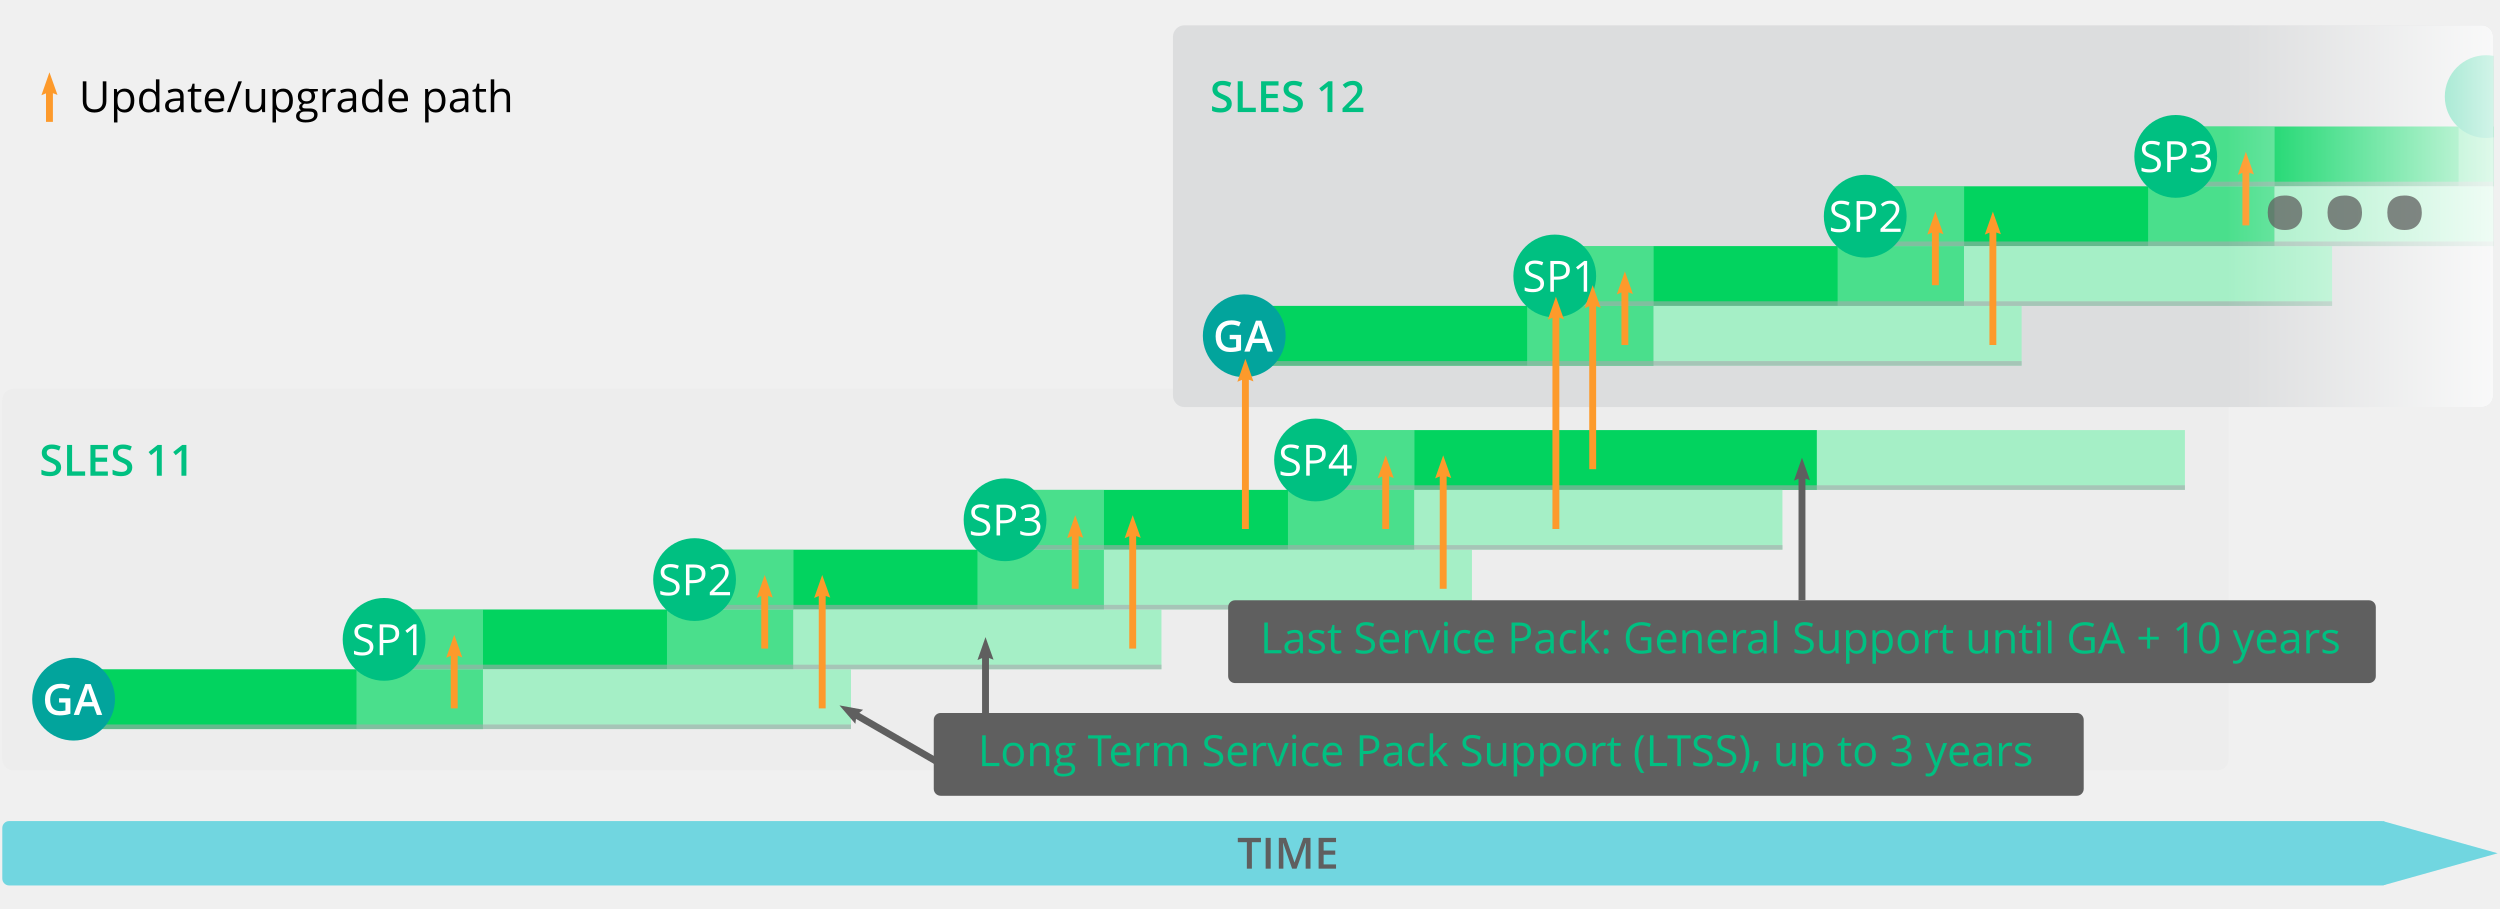
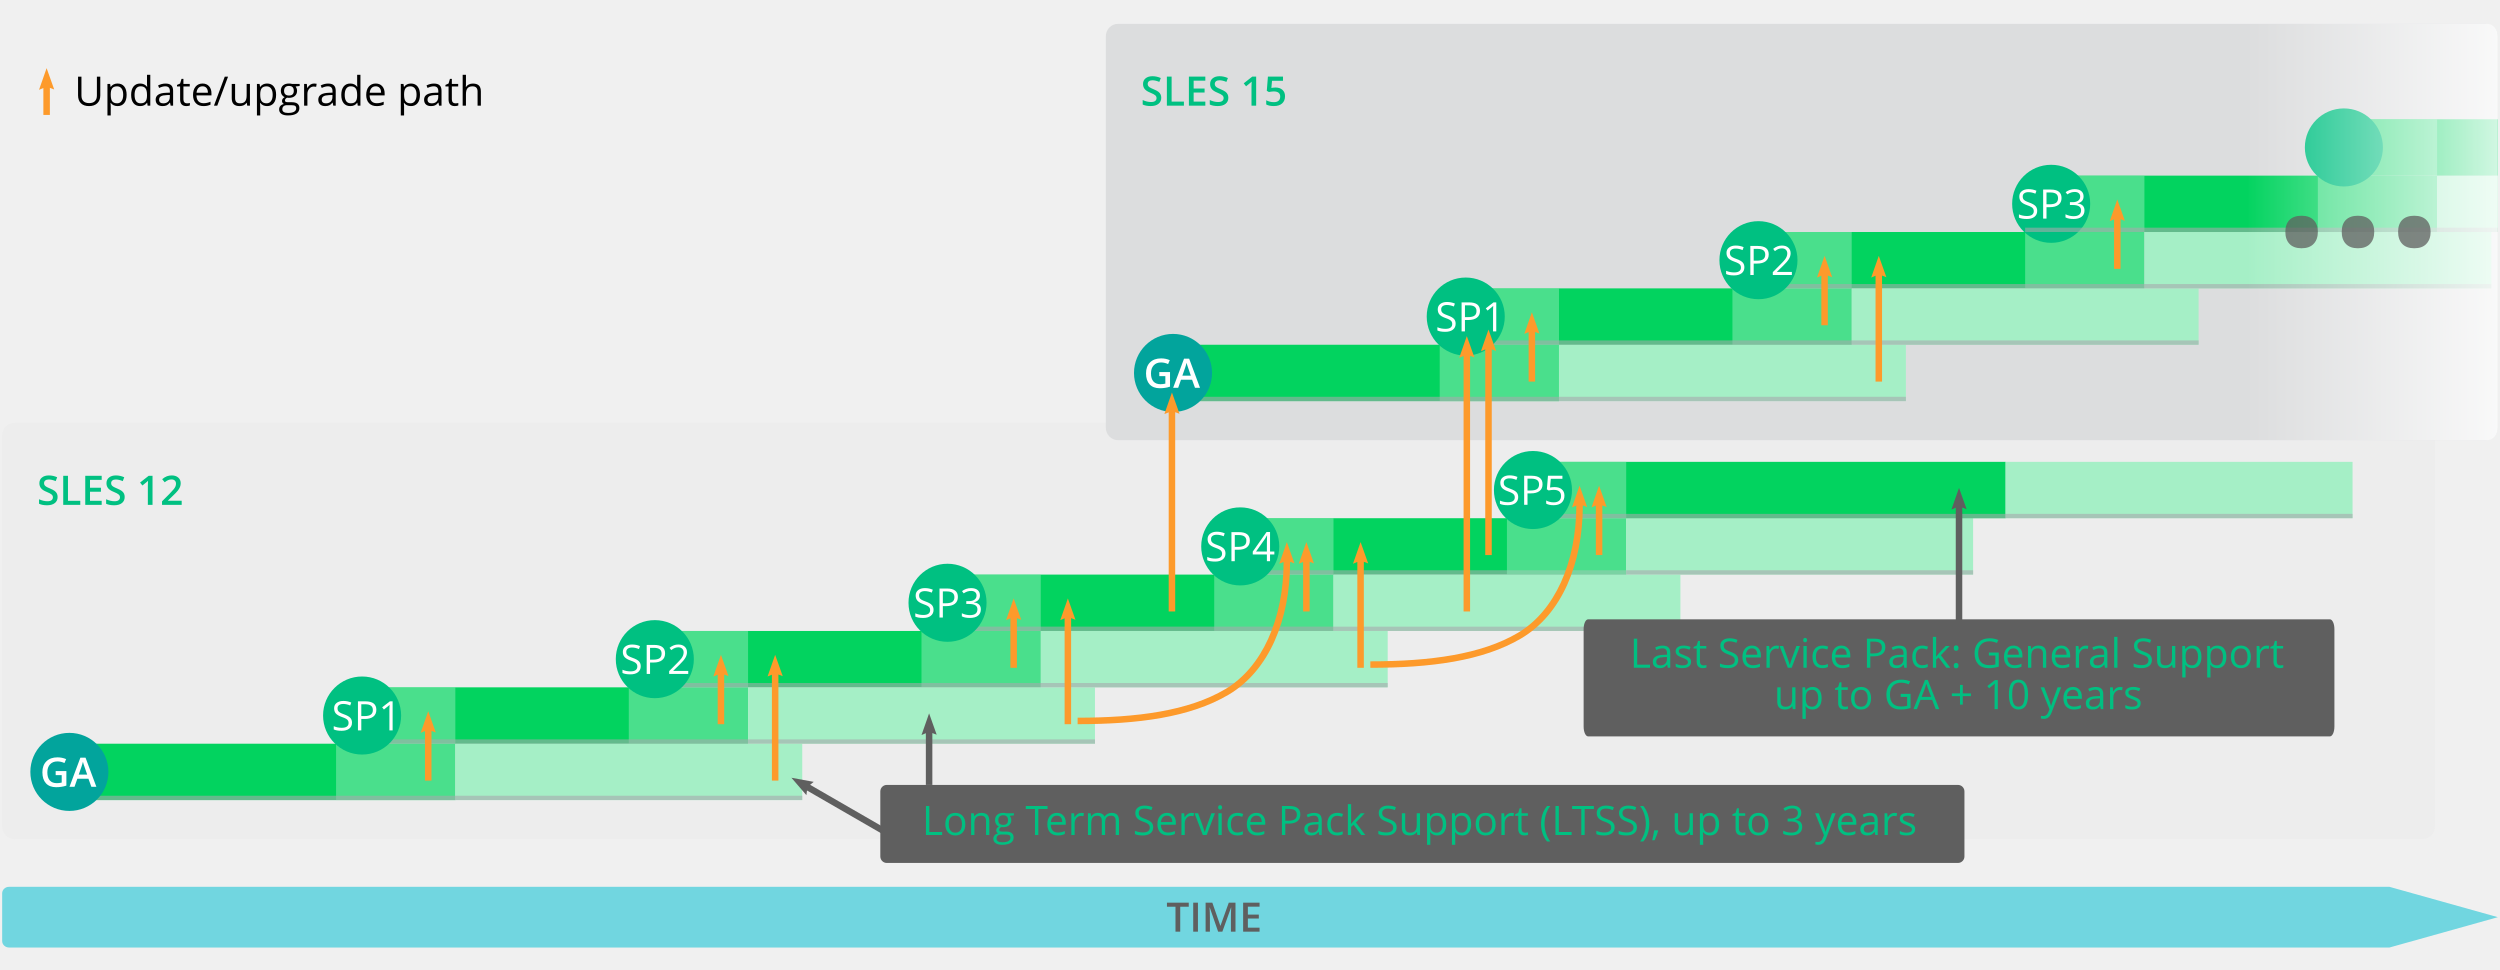
- <svg xmlns="http://www.w3.org/2000/svg" xmlns:xlink="http://www.w3.org/1999/xlink" width="1087" height="395" version="1.1">
+ <svg xmlns="http://www.w3.org/2000/svg" xmlns:xlink="http://www.w3.org/1999/xlink" id="svg191" version="1.1" height="447" width="1153">
  <defs id="defs86">
    <linearGradient id="linearGradient5393">
-       <stop style="stop-color:#ffffff;stop-" offset="0" id="stop5395" />
-       <stop style="stop-color:#ffffff;stop-opacity:0;" offset="1" id="stop5397" />
+       <stop id="stop5395" offset="0" style="stop-color:#ffffff;stop-" />
+       <stop id="stop5397" offset="1" style="stop-color:#ffffff;stop-opacity:0;" />
    </linearGradient>
-     <linearGradient xlink:href="#linearGradient5393" id="linearGradient5399" x1="1109.556" y1="41.785" x2="967.626" y2="41.785" gradientUnits="userSpaceOnUse" />
+     <linearGradient gradientTransform="matrix(1,0,0,1.156627,68,-1.72289)" gradientUnits="userSpaceOnUse" y2="41.785" x2="967.626" y1="41.785" x1="1109.556" id="linearGradient5399" xlink:href="#linearGradient5393" />
  </defs>
-   <rect ry="3" rx="3" y="357" x="1" height="28" width="1037.5" style="fill:#71d6e0" />
-   <path d="M 1086,371 1036,357 l 0,28 50,-14 z" style="fill:#71d6e0;" />
-   <text xml:space="preserve" style="font-weight:600;font-size:18.75px;font-family:'Open Sans';fill:#5f5f5f" x="537.93" y="377.692">TIME</text>
-   <rect ry="5" rx="5" y="169" x="1" height="166" width="968" style="fill:#ededed;" />
-   <rect style="fill:#02d35f" width="190" height="26" x="425" y="213" />
-   <rect style="fill:#02d35f" width="190" height="26" x="155" y="265" />
-   <text xml:space="preserve" style="font-weight:600;font-size:18.75px;font-family:'Open Sans';fill:#00c081" x="17.084" y="206.846">SLES 11</text>
-   <rect style="fill:#02d35f" width="190" height="26" x="20" y="291" />
-   <rect style="opacity:0.5;fill:#92ecba" width="55" height="52" x="155" y="265" />
-   <rect style="fill:#02d35f" width="190" height="26" x="290" y="239" />
-   <rect style="opacity:0.5;fill:#92ecba" width="55" height="52" x="290" y="239" />
-   <rect style="opacity:0.5;fill:#92ecba" width="55" height="52" x="425" y="213" />
-   <rect style="fill:#02d35f" width="230" height="26" x="560" y="187" />
-   <rect style="opacity:0.5;fill:#92ecba" width="55" height="52" x="560" y="187" />
-   <rect style="fill:#a5efc6" width="160" height="26" x="210" y="291" />
-   <rect style="fill:#a5efc6" width="160" height="26" x="345" y="265" />
-   <rect style="fill:#a5efc6" width="160" height="26" x="480" y="239" />
-   <rect style="fill:#a5efc6" width="160" height="26" x="615" y="213" />
-   <rect style="fill:#a5efc6" width="160" height="26" x="790" y="187" />
-   <rect y="211" x="560" height="2" width="390" style="fill:#a7a9ac;fill-opacity:0.588;" />
-   <rect y="289" x="155" height="2" width="350" style="fill:#a7a9ac;fill-opacity:0.588;" />
-   <rect y="315" x="20" height="2" width="350" style="fill:#a7a9ac;fill-opacity:0.588;" />
-   <rect y="263" x="290" height="2" width="350" style="fill:#a7a9ac;fill-opacity:0.588;" />
-   <rect y="237" x="425" height="2" width="350" style="fill:#a7a9ac;fill-opacity:0.588;" />
-   <rect style="fill:#5f5f5f;" width="500" height="36" x="406" y="310" rx="3" ry="3" />
-   <text xml:space="preserve" style="font-size:18.75px;font-family:'Open Sans';fill:#00c081" x="425.209" y="333.114">Long Term Service Pack Support (LTSS), up to 3 years</text>
-   <path d="m 419.676,340 -47.493,-27.42 -0.273,2.152 -6.91,-8.031 10.277,1.892 -1.651,1.356 47.55,27.453 -1.5,2.598 z" style="fill:#5f5f5f;stroke:none" />
-   <path d="m 427,310 0,-23.84 -2,0.84 3.5,-10 3.5,9.846 -2,-0.752 L 430,310 Z" style="fill:#5f5f5f;stroke:none" />
-   <rect style="fill:#5f5f5f;" width="499" height="36" x="534" y="261" rx="3" ry="3" />
-   <text xml:space="preserve" style="font-size:18.75px;font-family:'Open Sans';fill:#00c081" x="547.875" y="284.078">Last Service Pack: General Support until GA + 10 years</text>
-   <rect ry="5" rx="5" y="11" x="510" height="166" width="574" style="fill:#dcddde;" />
-   <rect style="fill:#02d35f" width="150" height="26" x="934" y="55" />
-   <rect style="fill:#02d35f" width="190" height="26" x="664" y="107" />
-   <text xml:space="preserve" style="font-weight:600;font-size:18.75px;font-family:'Open Sans';fill:#00c081" x="526.084" y="48.728">SLES 12</text>
-   <rect style="fill:#02d35f" width="190" height="26" x="529" y="133" />
-   <rect style="opacity:0.5;fill:#92ecba" width="55" height="52" x="664" y="107" />
-   <rect style="fill:#02d35f" width="190" height="26" x="799" y="81" />
-   <rect style="opacity:0.5;fill:#92ecba" width="55" height="52" x="799" y="81" />
-   <rect style="opacity:0.5;fill:#92ecba" width="55" height="52" x="934" y="55" />
-   <path d="m 331,282 0,-22.84 -2,0.84 3.5,-10 3.5,9.846 -2,-0.752 0,22.906 -3,0 z" style="fill:#fd9a2b;stroke:none" />
-   <rect style="opacity:0.5;fill:#92ecba" width="15" height="52" x="1069" y="29" />
-   <rect style="fill:#a5efc6" width="160" height="26" x="719" y="133" />
-   <rect style="fill:#a5efc6" width="160" height="26" x="854" y="107" />
-   <rect style="fill:#a5efc6" width="95" height="26" x="989" y="81" />
-   <rect y="131" x="664" height="2" width="350" style="fill:#a7a9ac;fill-opacity:0.588;" />
-   <rect y="157" x="529" height="2" width="350" style="fill:#a7a9ac;fill-opacity:0.588;" />
-   <rect y="105" x="799" height="2" width="285" style="fill:#a7a9ac;fill-opacity:0.588;" />
-   <rect y="79" x="934" height="2" width="150" style="fill:#a7a9ac;fill-opacity:0.588;" />
-   <circle r="18" cy="120" cx="676" style="fill:#00c081" />
-   <text y="126.848" x="661.952" style="font-size:18.75px;font-family:'Open Sans';fill:#ffffff" xml:space="preserve">S<tspan style="letter-spacing:-1px">P</tspan>1</text>
-   <circle r="18" cy="94" cx="811" style="fill:#00c081" />
-   <text y="100.829" x="795.118" style="font-size:18.75px;font-family:'Open Sans';fill:#ffffff" xml:space="preserve">S<tspan style="letter-spacing:-0.5px">P</tspan>2</text>
-   <circle r="18" cy="146" cx="541" style="fill:#02a49c" />
-   <text y="152.867" x="527.441" style="font-weight:600;font-size:18.75px;font-family:'Open Sans';fill:#ffffff" xml:space="preserve">GA</text>
-   <circle r="18" cy="68" cx="946" style="fill:#00c081" />
-   <text y="74.809" x="930.164" style="font-size:18.75px;font-family:'Open Sans';fill:#ffffff" xml:space="preserve">S<tspan style="letter-spacing:-0.5px">P</tspan>3</text>
-   <path style="fill:#00c081" d="m 1081,24 a 18,18 0 0 0 -18,18 18,18 0 0 0 18,18 18,18 0 0 0 3,-0.254 l 0,-35.475 A 18,18 0 0 0 1081,24 Z" />
-   <path d="m 20,53 0,-12.412 -2,0.84 3.5,-10 L 25,41.273 23,40.521 23,53 20,53 Z" style="fill:#fd9a2b;stroke:none" />
-   <text xml:space="preserve" style="font-size:18.75px;font-family:'Open Sans';text-align:start;text-anchor:start;fill:#000000" x="34.297" y="48.746">Update/upgrade path</text>
-   <path d="m 601,230 0,-22.84 -2,0.84 3.5,-10 3.5,9.846 -2,-0.752 0,22.906 -3,0 z" style="fill:#fd9a2b;stroke:none" />
-   <path d="m 466,256 0,-22.84 -2,0.84 3.5,-10 3.5,9.846 -2,-0.752 0,22.906 -3,0 z" style="fill:#fd9a2b;stroke:none" />
-   <path d="m 840,124 0,-22.84 -2,0.84 3.5,-10 3.5,9.846 -2,-0.752 0,22.906 -3,0 z" style="fill:#fd9a2b;stroke:none" />
-   <path d="m 705,150 0,-22.84 -2,0.84 3.5,-10 3.5,9.846 -2,-0.752 0,22.906 -3,0 z" style="fill:#fd9a2b;stroke:none" />
-   <path d="M 975,98 975,75.16 973,76 976.5,66 980,75.846 978,75.094 978,98 l -3,0 z" style="fill:#fd9a2b;stroke:none" />
-   <path d="m 196,308 0,-22.84 -2,0.84 3.5,-10 3.5,9.846 -2,-0.752 0,22.906 -3,0 z" style="fill:#fd9a2b;stroke:none" />
-   <path style="fill:url(#linearGradient5399);" d="m 969,11 0,166 110,0 c 2.77,0 5,-2.23 5,-5 l 0,-156 c 0,-2.77 -2.23,-5 -5,-5 z" />
-   <path d="m 993.475,85 c -2.424,0 -4.275,0.639 -5.555,1.918 C 986.641,88.197 986,90.032 986,92.426 c 0,2.361 0.641,4.214 1.92,5.559 1.28,1.344 3.13,2.016 5.555,2.016 2.424,0 4.277,-0.671 5.557,-2.016 1.313,-1.377 1.969,-3.231 1.969,-5.559 0,-2.295 -0.64,-4.099 -1.92,-5.41 C 997.801,85.671 995.933,85 993.475,85 Z m 26,0 c -2.424,0 -4.275,0.639 -5.555,1.918 -1.279,1.279 -1.92,3.114 -1.92,5.508 0,2.361 0.64,4.214 1.92,5.559 1.28,1.344 3.131,2.016 5.555,2.016 2.424,0 4.275,-0.671 5.555,-2.016 1.313,-1.377 1.971,-3.231 1.971,-5.559 0,-2.295 -0.64,-4.099 -1.92,-5.41 C 1023.801,85.671 1021.933,85 1019.475,85 Z m 26,0 c -2.424,0 -4.275,0.639 -5.555,1.918 -1.279,1.279 -1.92,3.114 -1.92,5.508 0,2.361 0.64,4.214 1.92,5.559 1.28,1.344 3.131,2.016 5.555,2.016 2.424,0 4.275,-0.671 5.555,-2.016 1.313,-1.377 1.971,-3.231 1.971,-5.559 0,-2.295 -0.64,-4.099 -1.92,-5.41 C 1049.801,85.671 1047.932,85 1045.475,85 Z" style="fill:#5f5f5f;fill-opacity:0.75" />
-   <path d="m 691,204 0,-70.84 -2,0.84 3.5,-10 3.5,9.846 -2,-0.752 L 694,204 Z" style="fill:#fd9a2b" />
-   <path d="m 540,230 0,-64.84 -2,0.84 3.5,-10 3.5,9.846 -2,-0.752 0,64.906 -3,0 z" style="fill:#fd9a2b" />
-   <path d="m 865,150 0,-48.84 -2,0.84 3.5,-10 3.5,9.846 -2,-0.752 0,48.906 -3,0 z" style="fill:#fd9a2b" />
-   <path d="m 491,282 0,-48.84 -2,0.84 3.5,-10 3.5,9.846 -2,-0.752 0,48.906 -3,0 z" style="fill:#fd9a2b" />
-   <path d="m 626,256 0,-48.84 -2,0.84 3.5,-10 3.5,9.846 -2,-0.752 0,48.906 -3,0 z" style="fill:#fd9a2b" />
-   <path d="m 356,308 0,-48.84 -2,0.84 3.5,-10 3.5,9.846 -2,-0.752 0,48.906 -3,0 z" style="fill:#fd9a2b" />
-   <circle r="18" cy="304" cx="32" style="fill:#02a49c" />
-   <text y="310.867" x="18.441" style="font-weight:600;font-size:18.75px;font-family:'Open Sans';fill:#ffffff" xml:space="preserve">GA</text>
-   <circle r="18" cy="278" cx="167" style="fill:#00c081" />
-   <text y="284.848" x="152.952" style="font-size:18.75px;font-family:'Open Sans';fill:#ffffff" xml:space="preserve">S<tspan style="letter-spacing:-1px">P</tspan>1</text>
-   <circle r="18" cy="252" cx="302" style="fill:#00c081" />
-   <text y="258.829" x="286.118" style="font-size:18.75px;font-family:'Open Sans';fill:#ffffff" xml:space="preserve">S<tspan style="letter-spacing:-0.5px">P</tspan>2</text>
-   <circle r="18" cy="200" cx="572" style="fill:#00c081" />
-   <text y="206.809" x="555.803" style="font-size:18.75px;font-family:'Open Sans';fill:#ffffff" xml:space="preserve">S<tspan style="letter-spacing:-0.5px">P</tspan>4</text>
-   <circle r="18" cy="226" cx="437" style="fill:#00c081" />
-   <text y="232.809" x="421.164" style="font-size:18.75px;font-family:'Open Sans';fill:#ffffff" xml:space="preserve">S<tspan style="letter-spacing:-0.5px">P</tspan>3</text>
-   <path d="m 782,261 0,-52.84 -2,0.84 3.5,-10 3.5,9.846 -2,-0.752 L 785,261 Z" style="fill:#5f5f5f;stroke:none" />
-   <path d="m 675,230 0,-91.84 -2,0.84 3.5,-10 3.5,9.846 -2,-0.752 L 678,230 Z" style="fill:#fd9a2b;stroke:none" />
+   <path id="rect7" d="M 4.189,409 C 2.423,409 1,410.338 1,412 v 22 c 0,1.662 1.423,3 3.189,3 H 1102 l 50,-14 -50,-14 z" style="fill:#71d6e0;stroke-width:1.031" />
+   <text id="text11" y="429.692" x="537.93" style="font-weight:600;font-size:18.75px;font-family:'Open Sans';fill:#5f5f5f" xml:space="preserve">TIME</text>
+   <rect id="rect13" style="fill:#ededed;stroke-width:1.158" width="1122" height="192" x="1" y="195" rx="5.795" ry="5.783" />
+   <rect id="rect15" y="265" x="425" height="26" width="190" style="fill:#02d35f" />
+   <rect id="rect17" y="317" x="155" height="26" width="190" style="fill:#02d35f" />
+   <text id="text19" y="232.846" x="17.084" style="font-weight:600;font-size:18.75px;font-family:'Open Sans';fill:#00c081" xml:space="preserve">SLES 12</text>
+   <rect id="rect21" y="343" x="20" height="26" width="190" style="fill:#02d35f" />
+   <rect id="rect23" y="317" x="155" height="52" width="55" style="opacity:0.5;fill:#92ecba" />
+   <rect id="rect25" y="291" x="290" height="26" width="190" style="fill:#02d35f" />
+   <rect id="rect27" y="291" x="290" height="52" width="55" style="opacity:0.5;fill:#92ecba" />
+   <rect id="rect29" y="265" x="425" height="52" width="55" style="opacity:0.5;fill:#92ecba" />
+   <rect id="rect31" y="239" x="560" height="26" width="190" style="fill:#02d35f;stroke-width:0.909" />
+   <rect id="rect33" y="239" x="560" height="52" width="55" style="opacity:0.5;fill:#92ecba" />
+   <rect id="rect35" y="343" x="210" height="26" width="160" style="fill:#a5efc6" />
+   <rect id="rect37" y="317" x="345" height="26" width="160" style="fill:#a5efc6" />
+   <rect id="rect39" y="291" x="480" height="26" width="160" style="fill:#a5efc6" />
+   <rect id="rect41" y="265" x="615" height="26" width="160" style="fill:#a5efc6" />
+   <rect id="rect43" y="239" x="750" height="26" width="160" style="fill:#a5efc6" />
+   <rect id="rect45" style="fill:#a7a9ac;fill-opacity:0.588;stroke-width:0.947" width="350" height="2" x="560" y="263" />
+   <rect id="rect47" style="fill:#a7a9ac;fill-opacity:0.588" width="350" height="2" x="155" y="341" />
+   <rect id="rect49" style="fill:#a7a9ac;fill-opacity:0.588" width="350" height="2" x="20" y="367" />
+   <rect id="rect51" style="fill:#a7a9ac;fill-opacity:0.588" width="350" height="2" x="290" y="315" />
+   <rect id="rect53" style="fill:#a7a9ac;fill-opacity:0.588" width="350" height="2" x="425" y="289" />
+   <rect id="rect55" ry="3" rx="3" y="362" x="406" height="36" width="500" style="fill:#5f5f5f" />
+   <text id="text57" y="385.114" x="425.209" style="font-size:18.75px;font-family:'Open Sans';fill:#00c081" xml:space="preserve">Long Term Service Pack Support (LTSS), up to 3 years</text>
+   <path id="path59" style="fill:#5f5f5f;stroke:none" d="m 419.676,392 -47.493,-27.42 -0.273,2.152 -6.91,-8.031 10.277,1.892 -1.651,1.356 47.55,27.453 z" />
+   <path id="path61" style="fill:#5f5f5f;stroke:none" d="M 427,362 V 338.16 L 425,339 l 3.5,-10 3.5,9.846 -2,-0.752 V 362 Z" />
+   <rect id="rect67" style="fill:#dcddde;stroke-width:1.137" width="642" height="192" x="510" y="11" rx="5.592" ry="5.783" />
+   <rect id="rect69" y="81" x="934" height="26" width="190" style="fill:#02d35f;stroke-width:1.125" />
+   <rect id="rect71" y="133" x="664" height="26" width="190" style="fill:#02d35f" />
+   <text id="text73" y="48.728" x="526.084" style="font-weight:600;font-size:18.75px;font-family:'Open Sans';fill:#00c081" xml:space="preserve">SLES 15</text>
+   <rect id="rect75" y="159" x="529" height="26" width="190" style="fill:#02d35f" />
+   <rect id="rect77" y="133" x="664" height="52" width="55" style="opacity:0.5;fill:#92ecba" />
+   <rect id="rect79" y="107" x="799" height="26" width="190" style="fill:#02d35f" />
+   <rect id="rect81" y="107" x="799" height="52" width="55" style="opacity:0.5;fill:#92ecba" />
+   <rect id="rect83" y="81" x="934" height="52" width="55" style="opacity:0.5;fill:#92ecba" />
+   <path id="path85" style="fill:#fd9a2b;stroke:none" d="M 331,334 V 311.16 L 329,312 l 3.5,-10 3.5,9.846 -2,-0.752 V 334 Z" />
+   <rect id="rect89" y="159" x="719" height="26" width="160" style="fill:#a5efc6" />
+   <rect id="rect91" y="133" x="854" height="26" width="160" style="fill:#a5efc6" />
+   <rect transform="scale(1,-1)" id="rect93" y="-133" x="989" height="26" width="160" style="fill:#a5efc6;stroke-width:1.298" />
+   <rect id="rect95" style="fill:#a7a9ac;fill-opacity:0.588" width="350" height="2" x="664" y="157" />
+   <rect id="rect97" style="fill:#a7a9ac;fill-opacity:0.588" width="350" height="2" x="529" y="183" />
+   <rect id="rect99" style="fill:#a7a9ac;fill-opacity:0.588;stroke-width:1.108" width="350" height="2" x="799" y="131" />
+   <rect id="rect93-2" y="81" x="1124" height="26" width="28" style="fill:#a5efc6;stroke-width:0.543" />
+   <circle id="circle103" style="fill:#00c081" cx="676" cy="146" r="18" />
+   <text id="text107" xml:space="preserve" style="font-size:18.75px;font-family:'Open Sans';fill:#ffffff" x="661.952" y="152.848">S<tspan id="tspan105" style="letter-spacing:-1px">P</tspan>1</text>
+   <circle id="circle109" style="fill:#00c081" cx="811" cy="120" r="18" />
+   <text id="text113" xml:space="preserve" style="font-size:18.75px;font-family:'Open Sans';fill:#ffffff" x="795.118" y="126.829">S<tspan id="tspan111" style="letter-spacing:-0.5px">P</tspan>2</text>
+   <circle id="circle115" style="fill:#02a49c" cx="541" cy="172" r="18" />
+   <text id="text117" xml:space="preserve" style="font-weight:600;font-size:18.75px;font-family:'Open Sans';fill:#ffffff" x="527.441" y="178.867">GA</text>
+   <circle id="circle119" style="fill:#00c081" cx="946" cy="94" r="18" />
+   <text id="text123" xml:space="preserve" style="font-size:18.75px;font-family:'Open Sans';fill:#ffffff" x="930.164" y="100.809">S<tspan id="tspan121" style="letter-spacing:-0.5px">P</tspan>3</text>
+   <path id="path127" style="fill:#fd9a2b;stroke:none" d="m 20,53 v -12.412 l -2,0.84 3.5,-10 3.5,9.846 -2,-0.752 v 12.479 z" />
+   <text id="text129" y="48.746" x="34.297" style="font-size:18.75px;font-family:'Open Sans';text-align:start;text-anchor:start;fill:#000000" xml:space="preserve">Update/upgrade path</text>
+   <path id="path131" style="fill:#fd9a2b;stroke:none" d="M 601,282 V 259.16 L 599,260 l 3.5,-10 3.5,9.846 -2,-0.752 V 282 Z" />
+   <path id="path133" style="fill:#fd9a2b;stroke:none" d="M 466,308 V 285.16 L 464,286 l 3.5,-10 3.5,9.846 -2,-0.752 V 308 Z" />
+   <path id="path135" style="fill:#fd9a2b;stroke:none" d="M 840,150 V 127.16 L 838,128 l 3.5,-10 3.5,9.846 -2,-0.752 V 150 Z" />
+   <path id="path137" style="fill:#fd9a2b;stroke:none" d="M 705,176 V 153.16 L 703,154 l 3.5,-10 3.5,9.846 -2,-0.752 V 176 Z" />
+   <path id="path141" style="fill:#fd9a2b;stroke:none" d="M 196,360 V 337.16 L 194,338 l 3.5,-10 3.5,9.846 -2,-0.752 V 360 Z" />
+   <path id="path147" style="fill:#fd9a2b" d="M 685,256 V 161.16 L 683,162 l 3.5,-10 3.5,9.846 -2,-0.752 V 256 Z" />
+   <path id="path149" d="m 593.495,250 -3.505,10 2.003,-0.84 c 0,26.274 -9.964,48.626 -26.895,58.664 C 548.155,327.869 524.407,331 497,331 v 3 c 27.618,0 51.858,-3.065 69.664,-13.615 18.743,-11.104 28.333,-34.555 28.333,-61.291 L 597,259.846 Z" style="fill:#fd9a2b;stroke-width:1.001" />
+   <path id="path151" style="fill:#fd9a2b" d="M 865,176 V 127.16 L 863,128 l 3.5,-10 3.5,9.846 -2,-0.752 V 176 Z" />
+   <path id="path153" style="fill:#fd9a2b" d="M 491,334 V 285.16 L 489,286 l 3.5,-10 3.5,9.846 -2,-0.752 V 334 Z" />
+   <path id="path155" style="fill:#fd9a2b" d="M 626,308 V 259.16 L 624,260 l 3.5,-10 3.5,9.846 -2,-0.752 V 308 Z" />
+   <path id="path157" style="fill:#fd9a2b" d="M 356,360 V 311.16 L 354,312 l 3.5,-10 3.5,9.846 -2,-0.752 V 360 Z" />
+   <circle id="circle159" style="fill:#02a49c" cx="32" cy="356" r="18" />
+   <text id="text161" xml:space="preserve" style="font-weight:600;font-size:18.75px;font-family:'Open Sans';fill:#ffffff" x="18.441" y="362.867">GA</text>
+   <circle id="circle163" style="fill:#00c081" cx="167" cy="330" r="18" />
+   <text id="text167" xml:space="preserve" style="font-size:18.75px;font-family:'Open Sans';fill:#ffffff" x="152.952" y="336.848">S<tspan id="tspan165" style="letter-spacing:-1px">P</tspan>1</text>
+   <circle id="circle169" style="fill:#00c081" cx="302" cy="304" r="18" />
+   <text id="text173" xml:space="preserve" style="font-size:18.75px;font-family:'Open Sans';fill:#ffffff" x="286.118" y="310.829">S<tspan id="tspan171" style="letter-spacing:-0.5px">P</tspan>2</text>
+   <circle id="circle175" style="fill:#00c081" cx="572" cy="252" r="18" />
+   <text id="text179" xml:space="preserve" style="font-size:18.75px;font-family:'Open Sans';fill:#ffffff" x="555.803" y="258.809">S<tspan id="tspan177" style="letter-spacing:-0.5px">P</tspan>4</text>
+   <circle id="circle181" style="fill:#00c081" cx="437" cy="278" r="18" />
+   <text id="text185" xml:space="preserve" style="font-size:18.75px;font-family:'Open Sans';fill:#ffffff" x="421.164" y="284.809">S<tspan id="tspan183" style="letter-spacing:-0.5px">P</tspan>3</text>
+   <path id="path189" style="fill:#fd9a2b;stroke:none" d="M 675,282 V 164.16 L 673,165 l 3.5,-10 3.5,9.846 -2,-0.752 V 282 Z" />
+   <rect id="rect31-6" y="213" x="695" height="26" width="230" style="fill:#02d35f" />
+   <rect id="rect33-2" y="213" x="695" height="52" width="55" style="opacity:0.5;fill:#92ecba" />
+   <rect id="rect43-9" y="213" x="925" height="26" width="160" style="fill:#a5efc6" />
+   <rect id="rect45-1" style="fill:#a7a9ac;fill-opacity:0.588" width="390" height="2" x="695" y="237" />
+   <circle id="circle175-2" style="fill:#00c081" cx="707" cy="226" r="18" />
+   <text id="text179-7" xml:space="preserve" style="font-size:18.75px;font-family:'Open Sans';fill:#ffffff" x="690.803" y="232.809">S<tspan id="tspan177-0" style="letter-spacing:-0.5px">P5</tspan>
+   </text>
+   <rect id="rect69-6" y="55" x="1069" height="26" width="83" style="fill:#02d35f;stroke-width:0.744" />
+   <rect id="rect83-1" y="55" x="1069" height="52" width="55" style="opacity:0.5;fill:#92ecba" />
+   <rect id="rect101" style="fill:#a7a9ac;fill-opacity:0.588;stroke-width:1.206" width="218" height="2" x="934" y="105" />
+   <circle id="circle119-8" style="fill:#00c081" cx="1081" cy="68" r="18" />
+   <path id="path139" style="fill:#fd9a2b;stroke:none" d="M 975,124 V 101.16 L 973,102 l 3.5,-10 3.5,9.846 -2,-0.752 V 124 Z" />
+   <path id="path187" style="fill:#5f5f5f;stroke:none" d="M 902,287 V 234.16 L 900,235 l 3.5,-10 3.5,9.846 -2,-0.752 V 287 Z" />
+   <path id="path131-9" style="fill:#fd9a2b;stroke:none" d="M 736,256 V 233.16 L 734,234 l 3.5,-10 3.5,9.846 -2,-0.752 V 256 Z" />
+   <path id="path149-0" d="m 728.495,224 -3.505,10 2.003,-0.84 c 0,26.274 -9.964,48.626 -26.895,58.664 C 683.155,301.869 659.407,305 632,305 v 3 c 27.618,0 51.858,-3.065 69.664,-13.615 18.743,-11.104 28.333,-34.555 28.333,-61.291 L 732,233.846 Z" style="fill:#fd9a2b;stroke-width:1.001" />
+   <rect id="rect63" ry="4.5" rx="2.082" y="285.629" x="730.37" height="54" width="346.26" style="fill:#5f5f5f;stroke-width:1.02" />
+   <g transform="translate(1.5258789e-5,-1.502029)" id="g4289">
+     <text xml:space="preserve" style="font-size:18.75px;font-family:'Open Sans';fill:#00c081" x="751.683" y="309.462" id="text65">Last Service Pack: General Support</text>
+     <text xml:space="preserve" style="font-size:18.75px;font-family:'Open Sans';fill:#00c081" x="818.177" y="328.541" id="text65-2">up to GA + 10 years</text>
+   </g>
+   <path id="path143" d="m 1037,11 v 192 h 110 c 2.77,0 5,-2.579 5,-5.783 V 16.783 C 1152,13.579 1149.77,11 1147,11 Z" style="fill:url(#linearGradient5399);stroke-width:1.075" />
+   <path id="path145" style="fill:#5f5f5f;fill-opacity:0.75" d="m 1061.475,99.5 c -2.424,0 -4.275,0.639 -5.555,1.918 -1.279,1.279 -1.92,3.114 -1.92,5.508 0,2.361 0.64,4.214 1.92,5.559 1.28,1.344 3.131,2.016 5.555,2.016 2.424,0 4.277,-0.671 5.557,-2.016 1.313,-1.377 1.969,-3.231 1.969,-5.559 0,-2.295 -0.64,-4.099 -1.92,-5.41 -1.28,-1.344 -3.147,-2.016 -5.606,-2.016 z m 26,0 c -2.424,0 -4.275,0.639 -5.555,1.918 -1.279,1.279 -1.92,3.114 -1.92,5.508 0,2.361 0.64,4.214 1.92,5.559 1.28,1.344 3.131,2.016 5.555,2.016 2.424,0 4.275,-0.671 5.555,-2.016 1.313,-1.377 1.971,-3.231 1.971,-5.559 0,-2.295 -0.64,-4.099 -1.92,-5.41 -1.28,-1.344 -3.147,-2.016 -5.606,-2.016 z m 26,0 c -2.424,0 -4.275,0.639 -5.555,1.918 -1.279,1.279 -1.92,3.114 -1.92,5.508 0,2.361 0.64,4.214 1.92,5.559 1.28,1.344 3.131,2.016 5.555,2.016 2.424,0 4.275,-0.671 5.555,-2.016 1.313,-1.377 1.971,-3.231 1.971,-5.559 0,-2.295 -0.64,-4.099 -1.92,-5.41 -1.28,-1.344 -3.148,-2.016 -5.606,-2.016 z" />
+   <path id="path147-3" style="fill:#fd9a2b" d="M 539,282 V 190.16 L 537,191 l 3.5,-10 3.5,9.846 -2,-0.752 V 282 Z" />
</svg>
